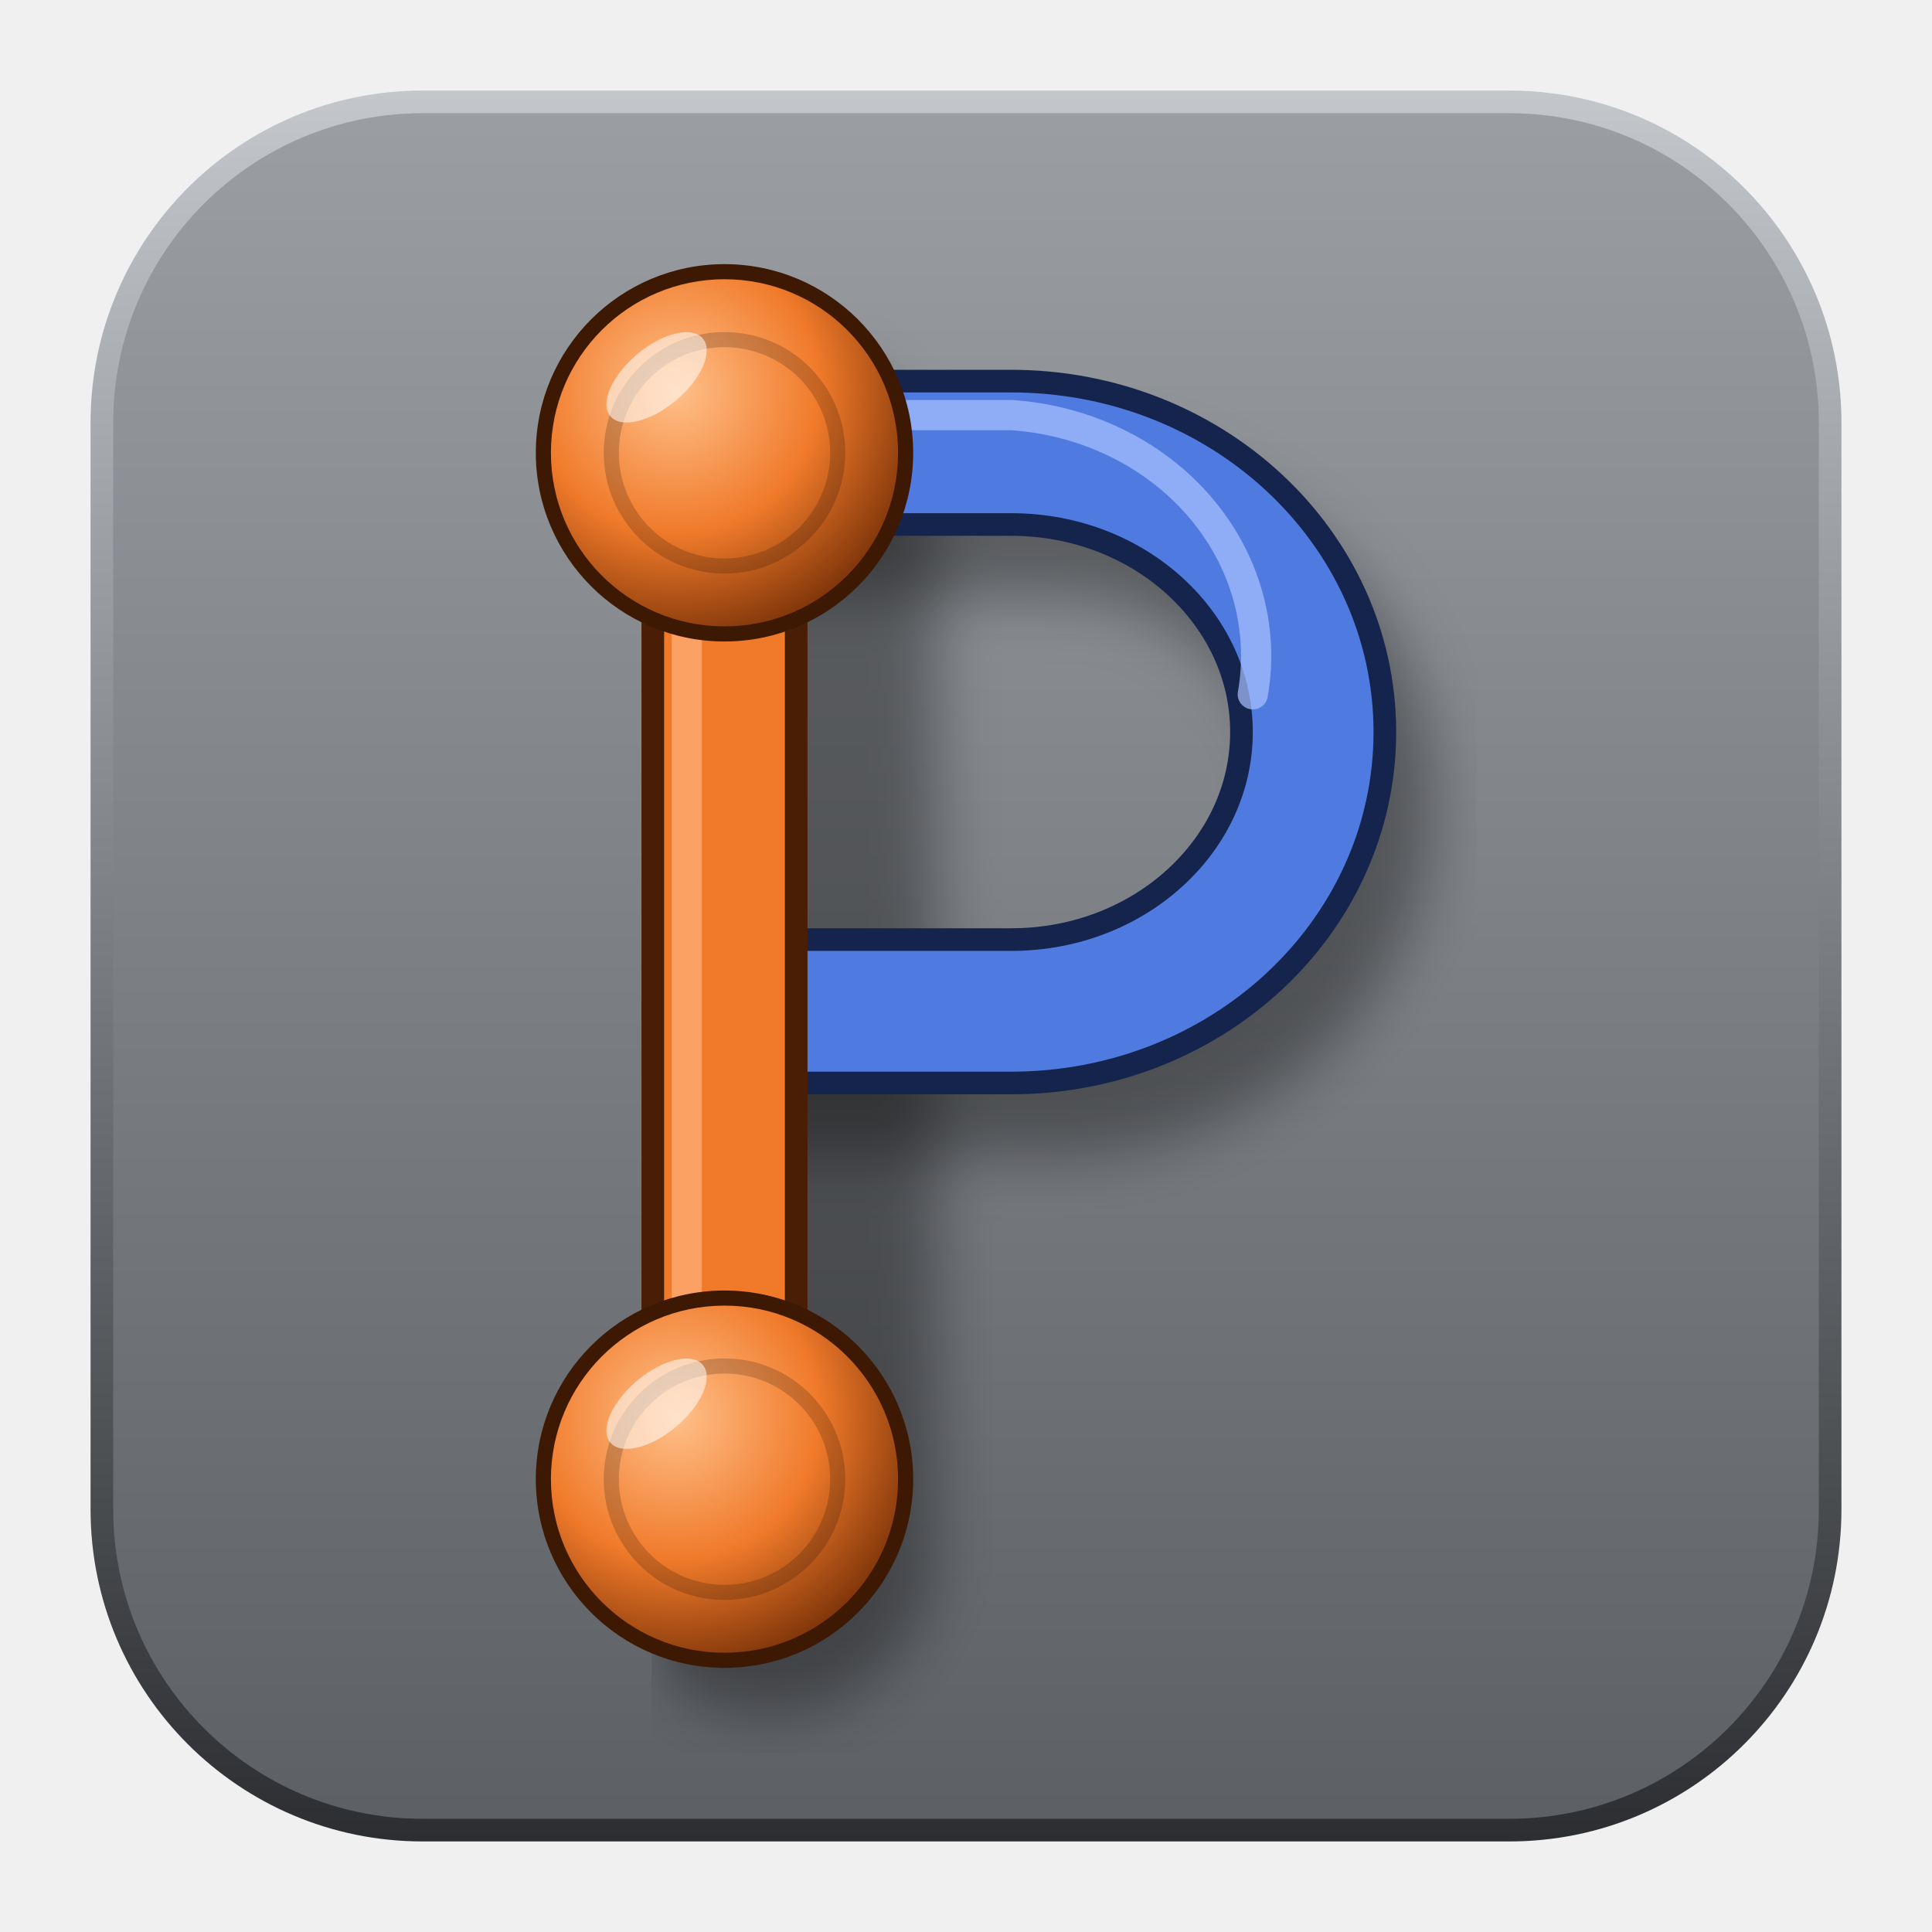
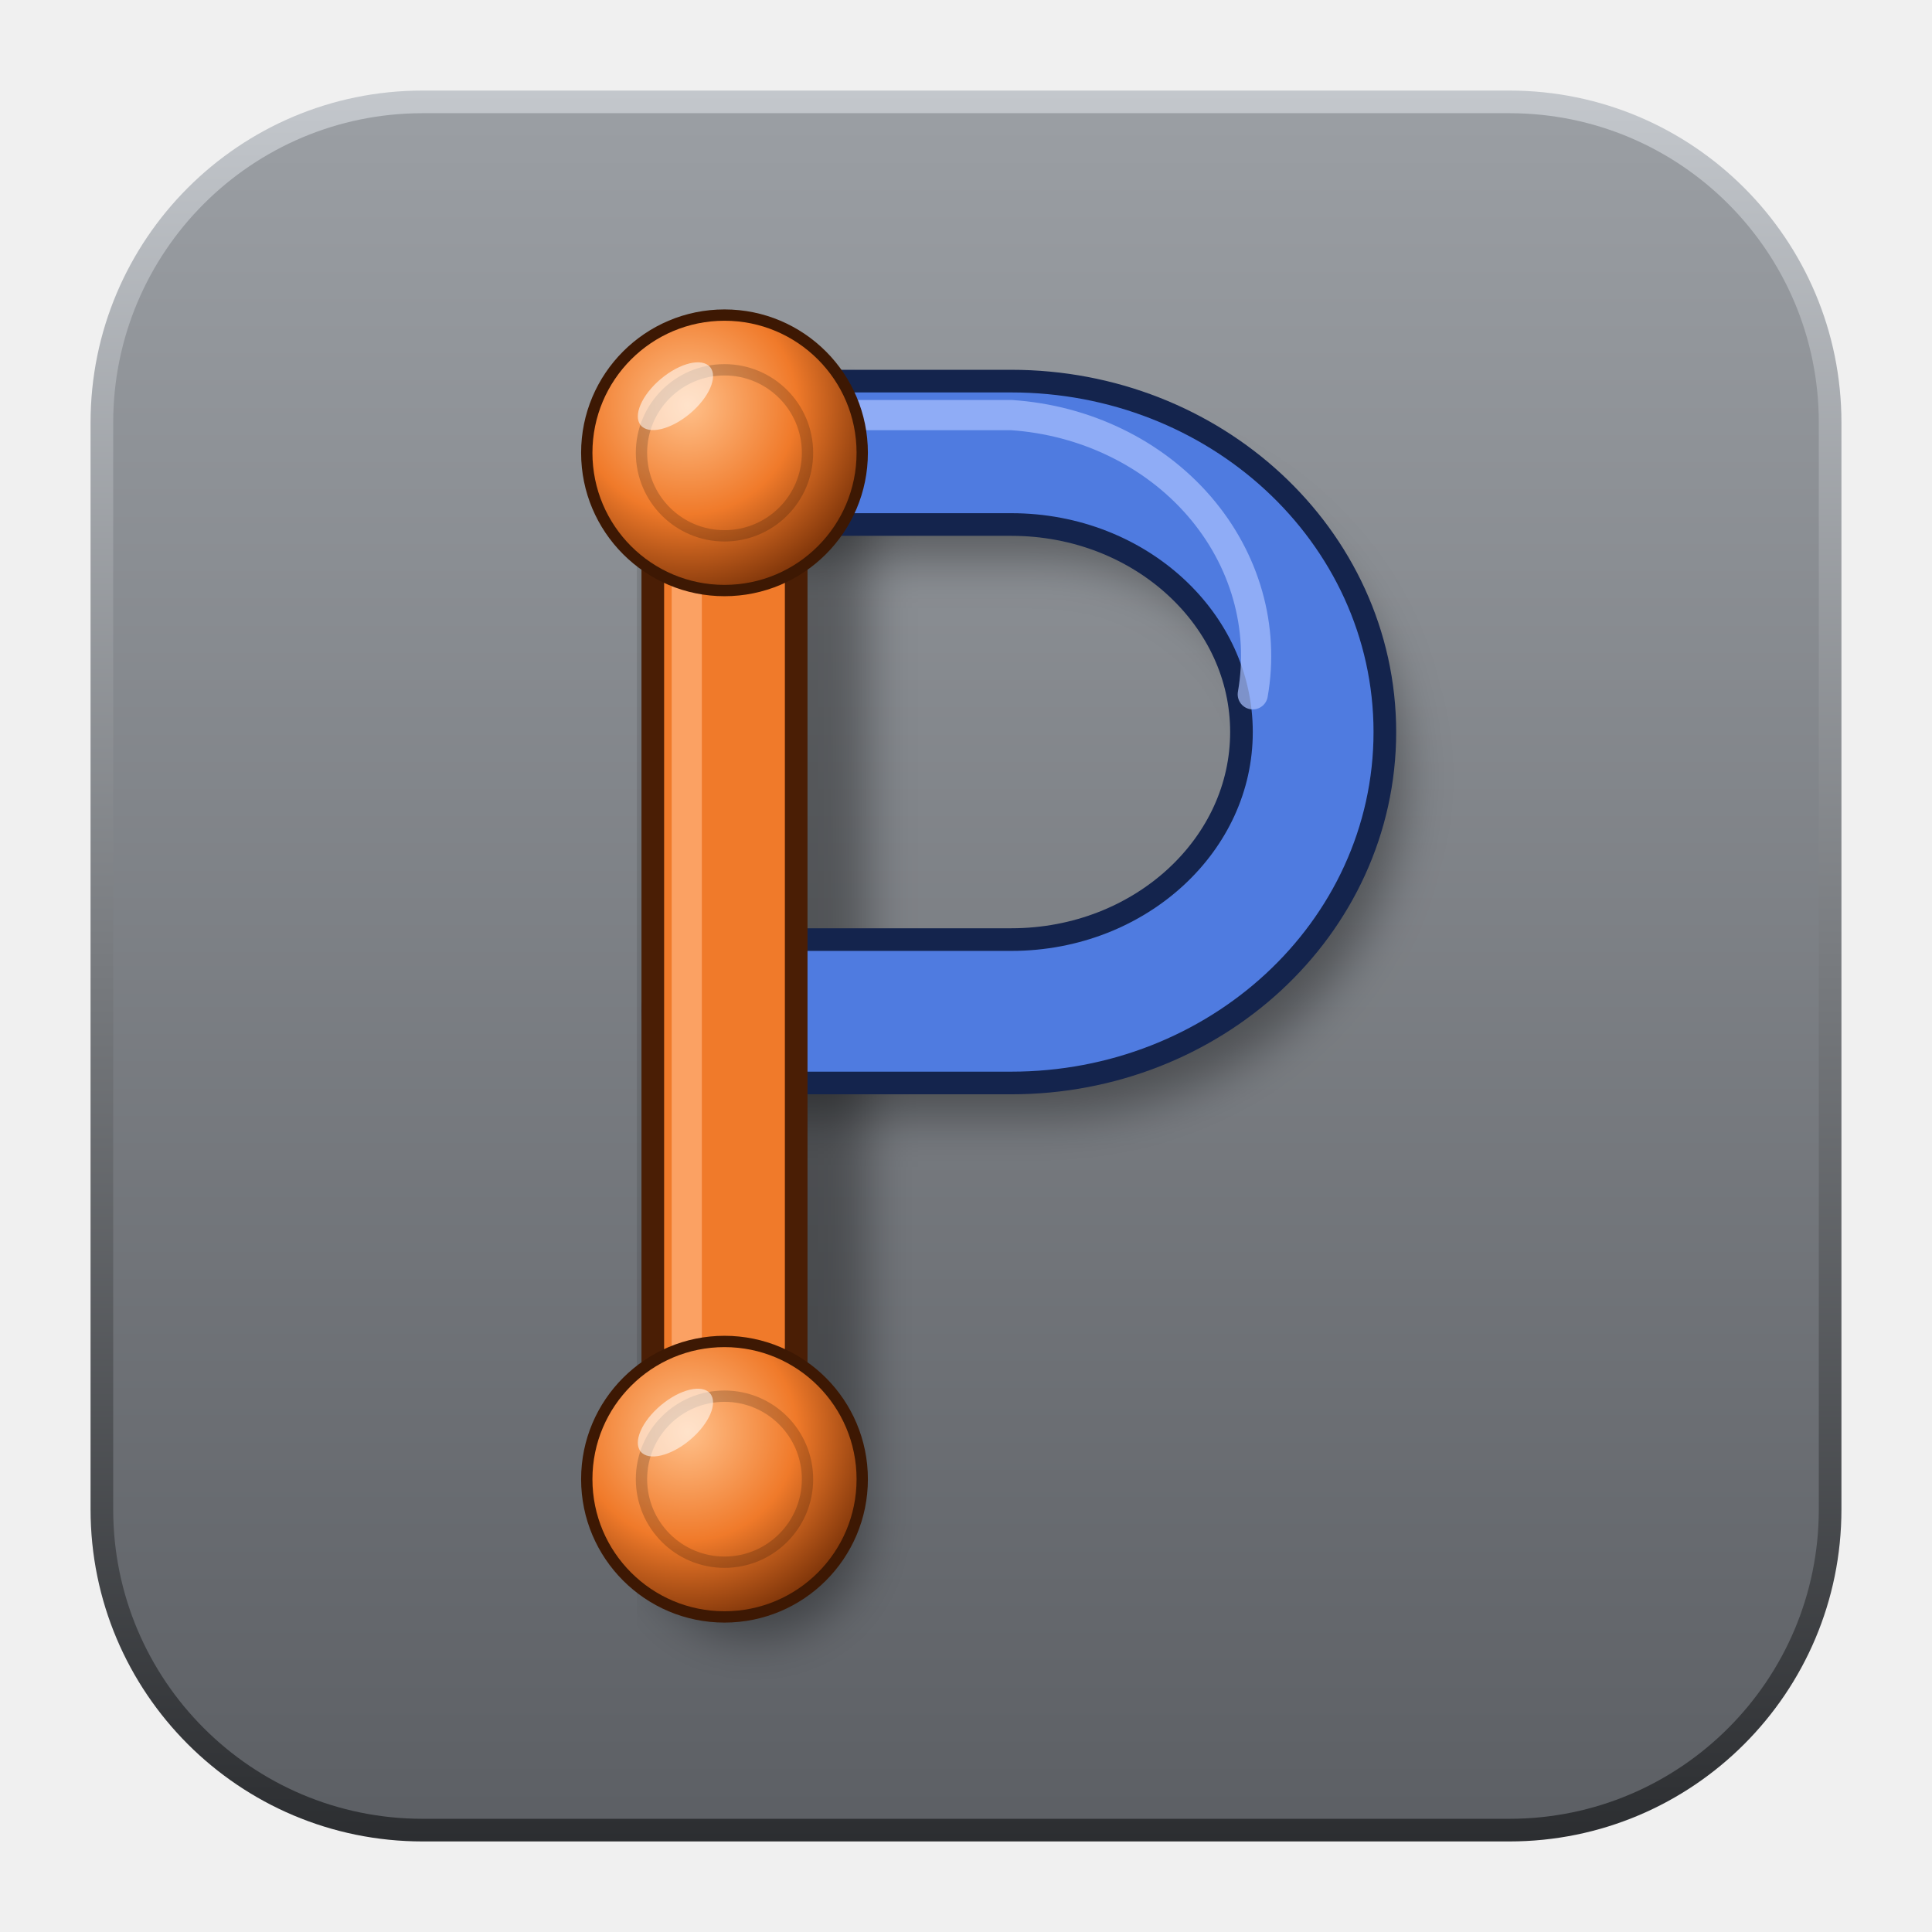
<svg xmlns="http://www.w3.org/2000/svg" width="256" height="256" viewBox="0 0 256 256">
  <defs>
    <linearGradient id="case" x1="0" y1="0" x2="0" y2="1">
      <stop offset="0" stop-color="#9a9ea3" />
      <stop offset="1" stop-color="#5d6065" />
    </linearGradient>
    <linearGradient id="rim" x1="0" y1="0" x2="0" y2="1">
      <stop offset="0" stop-color="#c3c7cc" />
      <stop offset="1" stop-color="#2c2e31" />
    </linearGradient>
    <radialGradient id="head" cx="0.36" cy="0.32" r="0.75">
      <stop offset="0" stop-color="#ffc08a" />
      <stop offset="0.55" stop-color="#f07a2a" />
      <stop offset="1" stop-color="#7a3208" />
    </radialGradient>
    <filter id="soft" x="-20%" y="-20%" width="140%" height="140%">
-       <feGaussianBlur stdDeviation="4" />
+       <feGaussianBlur stdDeviation="3" />
    </filter>
  </defs>
  <rect x="12" y="12" width="232" height="232" rx="44" fill="url(#rim)" />
  <rect x="15" y="15" width="226" height="226" rx="41" fill="url(#case)" />
-   <g fill="none" stroke="#000" stroke-opacity="0.35" stroke-linecap="round" filter="url(#soft)" transform="translate(6 9)">
-     <path d="M96 60 H134 A40 37 0 0 1 134 134 H96" stroke-width="20" />
-     <path d="M96 60 V196" stroke-width="44" />
+   <g fill="none" stroke="#000" stroke-opacity="0.35" stroke-linecap="round" filter="url(#soft)" transform="translate(4 6)">
+     <path d="M96 60 H134 A40 37 0 0 1 134 134 H96" stroke-width="16" />
+     <path d="M96 60 V196" stroke-width="30" />
  </g>
  <g fill="none" stroke-linecap="round">
    <path d="M96 60 H134 A40 37 0 0 1 134 134 H96" stroke="#14244d" stroke-width="22" />
    <path d="M96 60 H134 A40 37 0 0 1 134 134 H96" stroke="#4f7be0" stroke-width="16" />
    <path d="M100 55 H134 A35 32 0 0 1 166 92" stroke="#a9c1ff" stroke-width="4" opacity="0.7" />
  </g>
  <g fill="none" stroke-linecap="round">
    <path d="M96 60 V196" stroke="#4a1e05" stroke-width="22" />
    <path d="M96 60 V196" stroke="#f07a2a" stroke-width="16" />
    <path d="M91 70 V186" stroke="#ffb27a" stroke-width="4" opacity="0.7" />
  </g>
  <g>
-     <circle cx="96" cy="60" r="25" fill="#3d1803" />
-     <circle cx="96" cy="60" r="23" fill="url(#head)" />
-     <circle cx="96" cy="60" r="15" fill="none" stroke="#000" stroke-opacity="0.18" stroke-width="2" />
-     <ellipse cx="87" cy="50" rx="8" ry="4" transform="rotate(-40 87 50)" fill="#fff" opacity="0.55" />
+     <circle cx="96" cy="60" r="19" fill="#3d1803" />
+     <circle cx="96" cy="60" r="17.5" fill="url(#head)" />
+     <circle cx="96" cy="60" r="11" fill="none" stroke="#000" stroke-opacity="0.18" stroke-width="1.5" />
+     <ellipse cx="89.5" cy="52.5" rx="6" ry="3" transform="rotate(-40 89.5 52.5)" fill="#fff" opacity="0.55" />
  </g>
  <g>
-     <circle cx="96" cy="196" r="25" fill="#3d1803" />
-     <circle cx="96" cy="196" r="23" fill="url(#head)" />
-     <circle cx="96" cy="196" r="15" fill="none" stroke="#000" stroke-opacity="0.18" stroke-width="2" />
-     <ellipse cx="87" cy="186" rx="8" ry="4" transform="rotate(-40 87 186)" fill="#fff" opacity="0.55" />
+     <circle cx="96" cy="196" r="19" fill="#3d1803" />
+     <circle cx="96" cy="196" r="17.5" fill="url(#head)" />
+     <circle cx="96" cy="196" r="11" fill="none" stroke="#000" stroke-opacity="0.18" stroke-width="1.5" />
+     <ellipse cx="89.5" cy="188.5" rx="6" ry="3" transform="rotate(-40 89.5 188.5)" fill="#fff" opacity="0.55" />
  </g>
</svg>
